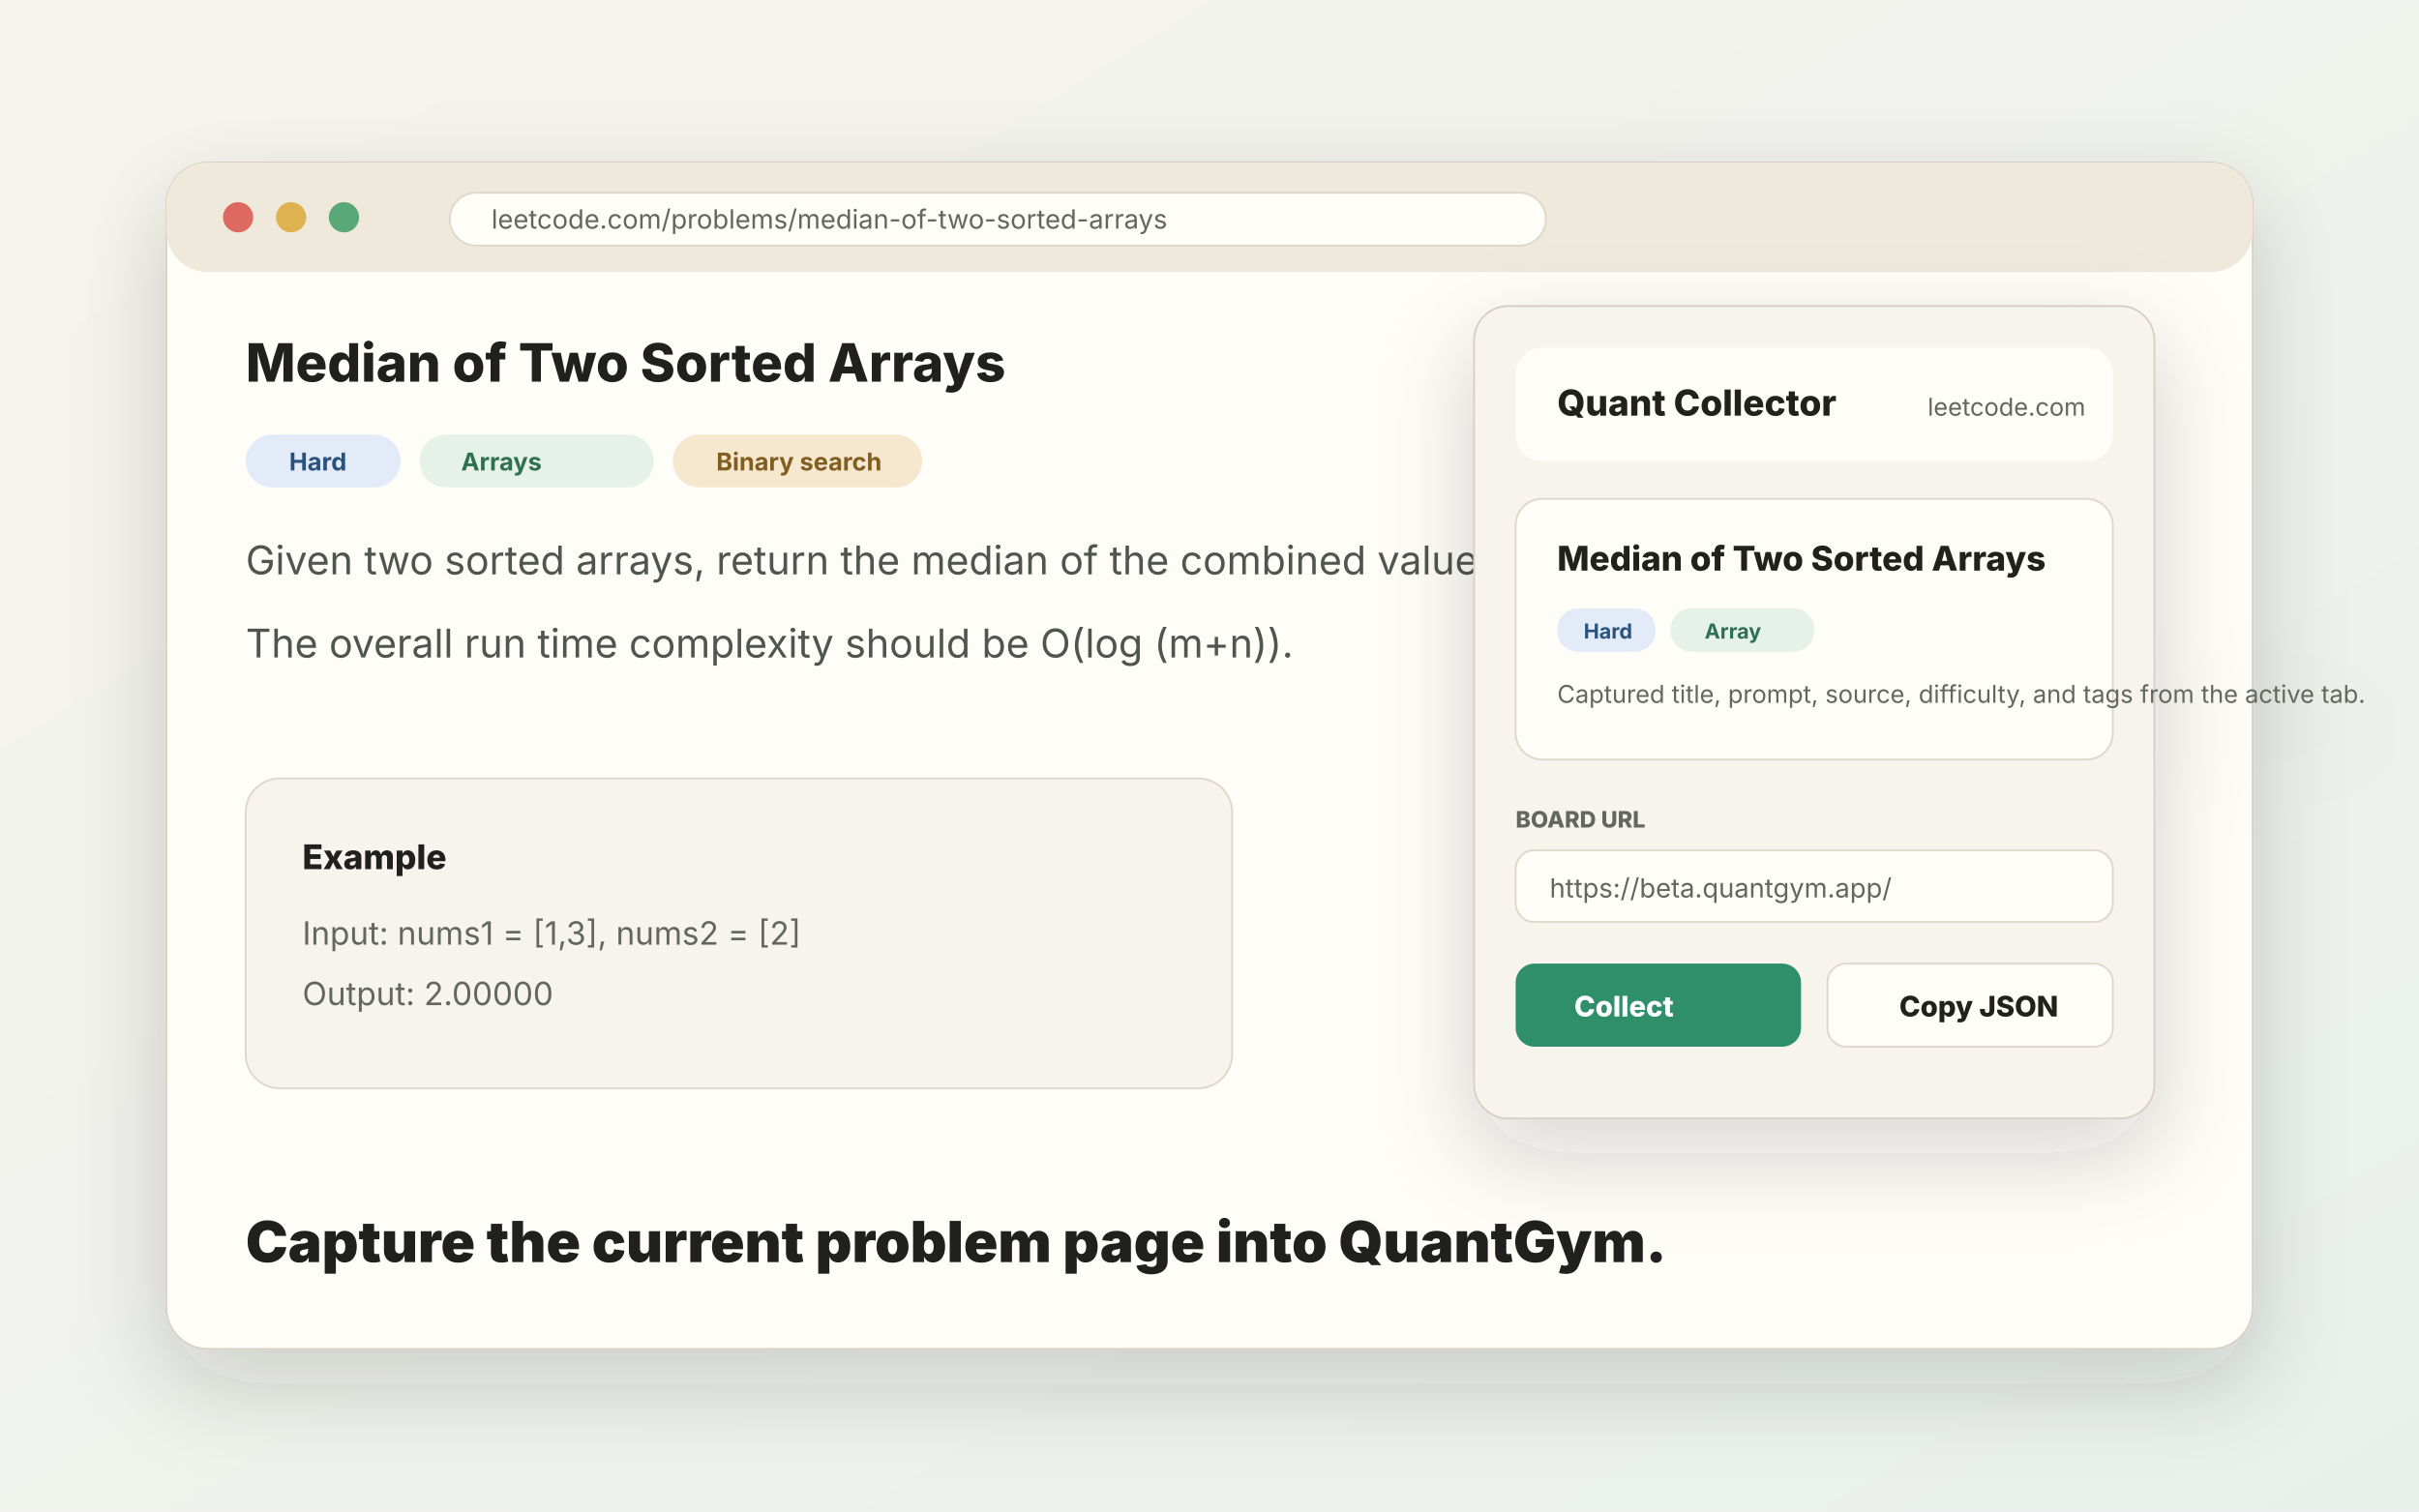
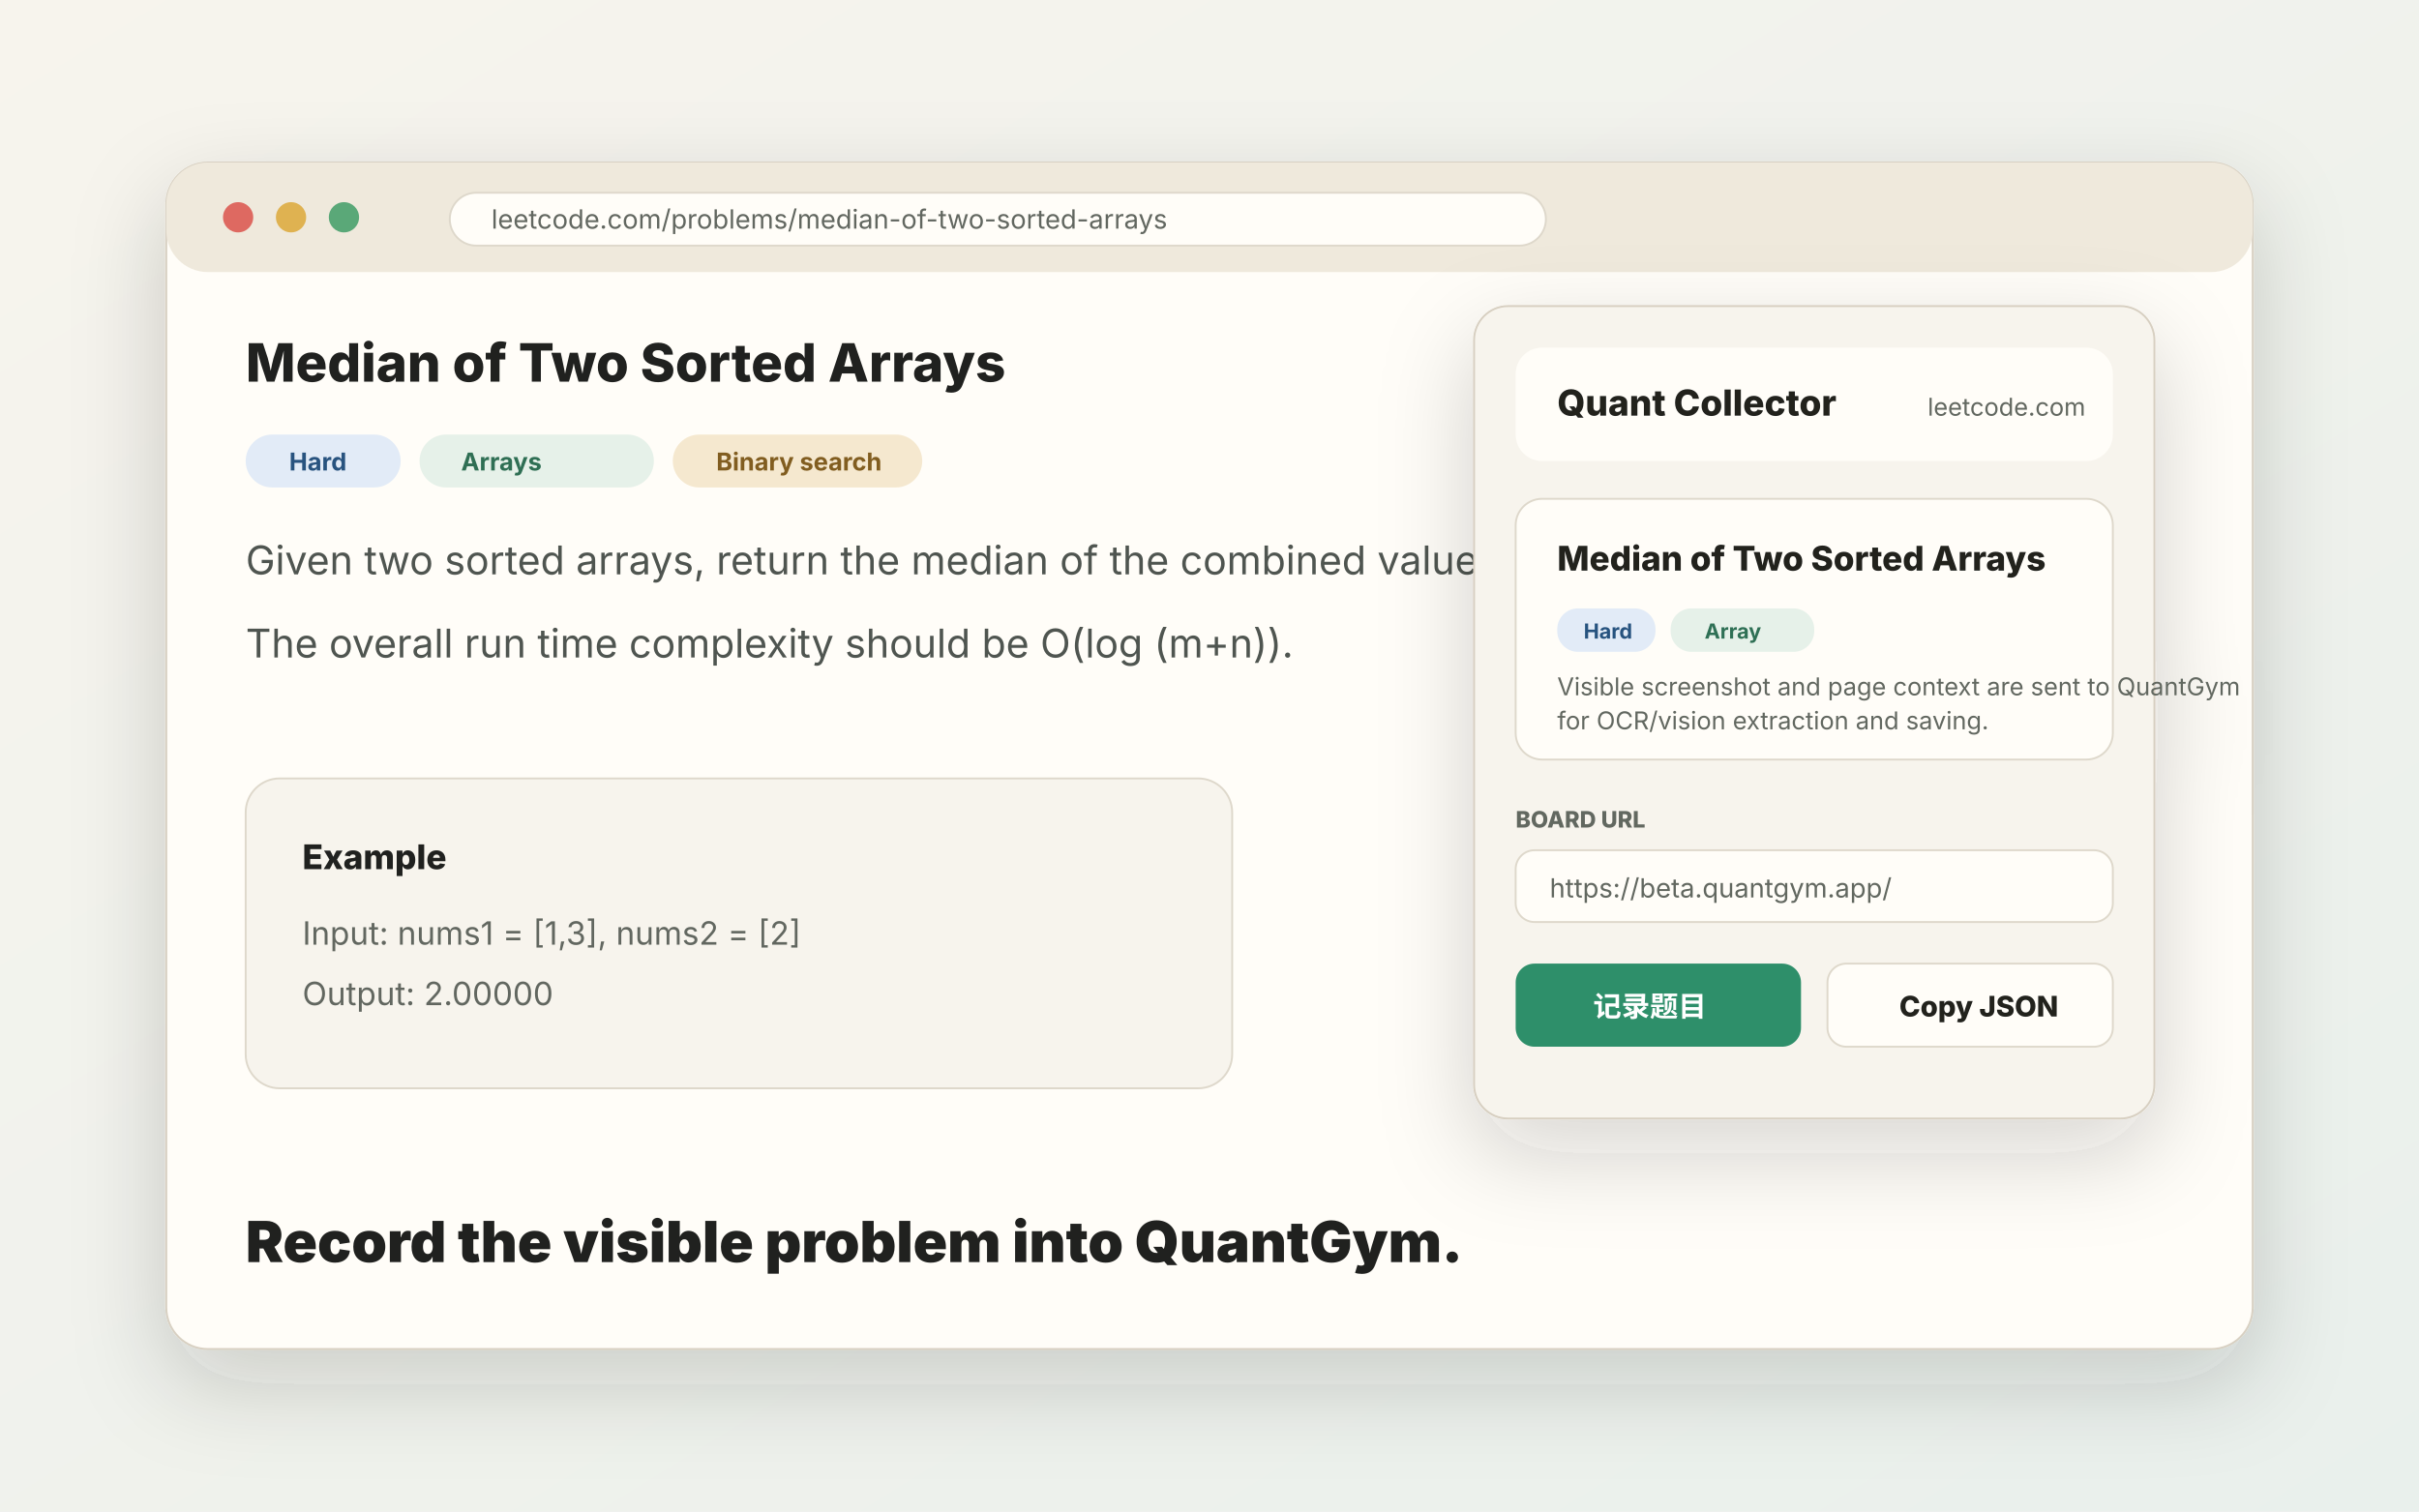
<svg xmlns="http://www.w3.org/2000/svg" width="1280" height="800" viewBox="0 0 1280 800">
  <defs>
    <linearGradient id="bg" x1="0" x2="1" y1="0" y2="1">
      <stop offset="0" stop-color="#f7f4ed" />
      <stop offset="1" stop-color="#e9f0ec" />
    </linearGradient>
    <filter id="shadow" x="-20%" y="-20%" width="140%" height="140%">
      <feDropShadow dx="0" dy="18" stdDeviation="24" flood-color="#223026" flood-opacity="0.18" />
    </filter>
  </defs>
  <rect width="1280" height="800" fill="url(#bg)" />
  <rect x="88" y="86" width="1104" height="628" rx="22" fill="#fffdf8" stroke="#d8d0c2" filter="url(#shadow)" />
  <rect x="88" y="86" width="1104" height="58" rx="22" fill="#efe9dc" />
  <circle cx="126" cy="115" r="8" fill="#de6961" />
  <circle cx="154" cy="115" r="8" fill="#dfb251" />
  <circle cx="182" cy="115" r="8" fill="#5aa878" />
  <rect x="238" y="102" width="580" height="28" rx="14" fill="#fffdf8" stroke="#ded8cb" />
  <text x="260" y="121" font-family="Inter, Arial, sans-serif" font-size="14" fill="#626760">leetcode.com/problems/median-of-two-sorted-arrays</text>
  <text x="130" y="202" font-family="Inter, Arial, sans-serif" font-size="28" font-weight="800" fill="#20211f">Median of Two Sorted Arrays</text>
  <rect x="130" y="230" width="82" height="28" rx="14" fill="#e2ebf7" />
  <text x="153" y="249" font-family="Inter, Arial, sans-serif" font-size="13" font-weight="700" fill="#28537f">Hard</text>
  <rect x="222" y="230" width="124" height="28" rx="14" fill="#e6f1e9" />
  <text x="244" y="249" font-family="Inter, Arial, sans-serif" font-size="13" font-weight="700" fill="#2f6f54">Arrays</text>
  <rect x="356" y="230" width="132" height="28" rx="14" fill="#f5e8cf" />
  <text x="379" y="249" font-family="Inter, Arial, sans-serif" font-size="13" font-weight="700" fill="#815d20">Binary search</text>
  <text x="130" y="304" font-family="Inter, Arial, sans-serif" font-size="21" fill="#4f5550">Given two sorted arrays, return the median of the combined values.</text>
  <text x="130" y="348" font-family="Inter, Arial, sans-serif" font-size="21" fill="#4f5550">The overall run time complexity should be O(log (m+n)).</text>
  <rect x="130" y="412" width="522" height="164" rx="18" fill="#f7f4ed" stroke="#ded8cb" />
  <text x="160" y="460" font-family="Inter, Arial, sans-serif" font-size="18" font-weight="800" fill="#20211f">Example</text>
  <text x="160" y="500" font-family="Inter, Arial, sans-serif" font-size="17" fill="#626760">Input: nums1 = [1,3], nums2 = [2]</text>
  <text x="160" y="532" font-family="Inter, Arial, sans-serif" font-size="17" fill="#626760">Output: 2.00000</text>
  <g filter="url(#shadow)">
    <rect x="780" y="162" width="360" height="430" rx="18" fill="#f7f4ed" stroke="#d7cfc1" />
    <rect x="802" y="184" width="316" height="60" rx="14" fill="#fffdf8" />
    <text x="824" y="220" font-family="Inter, Arial, sans-serif" font-size="19" font-weight="800" fill="#20211f">Quant Collector</text>
    <text x="1020" y="220" font-family="Inter, Arial, sans-serif" font-size="13" fill="#626760">leetcode.com</text>
    <rect x="802" y="264" width="316" height="138" rx="14" fill="#fffdf8" stroke="#ded8cb" />
    <text x="824" y="302" font-family="Inter, Arial, sans-serif" font-size="18" font-weight="800" fill="#20211f">Median of Two Sorted Arrays</text>
    <rect x="824" y="322" width="52" height="23" rx="11" fill="#e2ebf7" />
    <text x="838" y="338" font-family="Inter, Arial, sans-serif" font-size="11" font-weight="700" fill="#28537f">Hard</text>
    <rect x="884" y="322" width="76" height="23" rx="11" fill="#e6f1e9" />
    <text x="902" y="338" font-family="Inter, Arial, sans-serif" font-size="11" font-weight="700" fill="#2f6f54">Array</text>
-     <text x="824" y="372" font-family="Inter, Arial, sans-serif" font-size="13" fill="#626760">Captured title, prompt, source, difficulty, and tags from the active tab.</text>
+     <text x="824" y="368" font-family="Inter, Arial, sans-serif" font-size="13" fill="#626760">Visible screenshot and page context are sent to QuantGym</text>
+     <text x="824" y="386" font-family="Inter, Arial, sans-serif" font-size="13" fill="#626760">for OCR/vision extraction and saving.</text>
    <text x="802" y="438" font-family="Inter, Arial, sans-serif" font-size="12" font-weight="800" fill="#626760">BOARD URL</text>
    <rect x="802" y="450" width="316" height="38" rx="10" fill="#fffdf8" stroke="#ded8cb" />
    <text x="820" y="475" font-family="Inter, Arial, sans-serif" font-size="14" fill="#626760">https://beta.quantgym.app/</text>
    <rect x="802" y="510" width="151" height="44" rx="10" fill="#2f8f6b" />
-     <text x="833" y="538" font-family="Inter, Arial, sans-serif" font-size="15" font-weight="800" fill="#ffffff">Collect</text>
+     <text x="843" y="538" font-family="Inter, Arial, sans-serif" font-size="15" font-weight="800" fill="#ffffff">记录题目</text>
    <rect x="967" y="510" width="151" height="44" rx="10" fill="#fffdf8" stroke="#ded8cb" />
    <text x="1005" y="538" font-family="Inter, Arial, sans-serif" font-size="15" font-weight="800" fill="#20211f">Copy JSON</text>
  </g>
-   <text x="130" y="668" font-family="Inter, Arial, sans-serif" font-size="30" font-weight="900" fill="#20211f">Capture the current problem page into QuantGym.</text>
+   <text x="130" y="668" font-family="Inter, Arial, sans-serif" font-size="30" font-weight="900" fill="#20211f">Record the visible problem into QuantGym.</text>
</svg>
